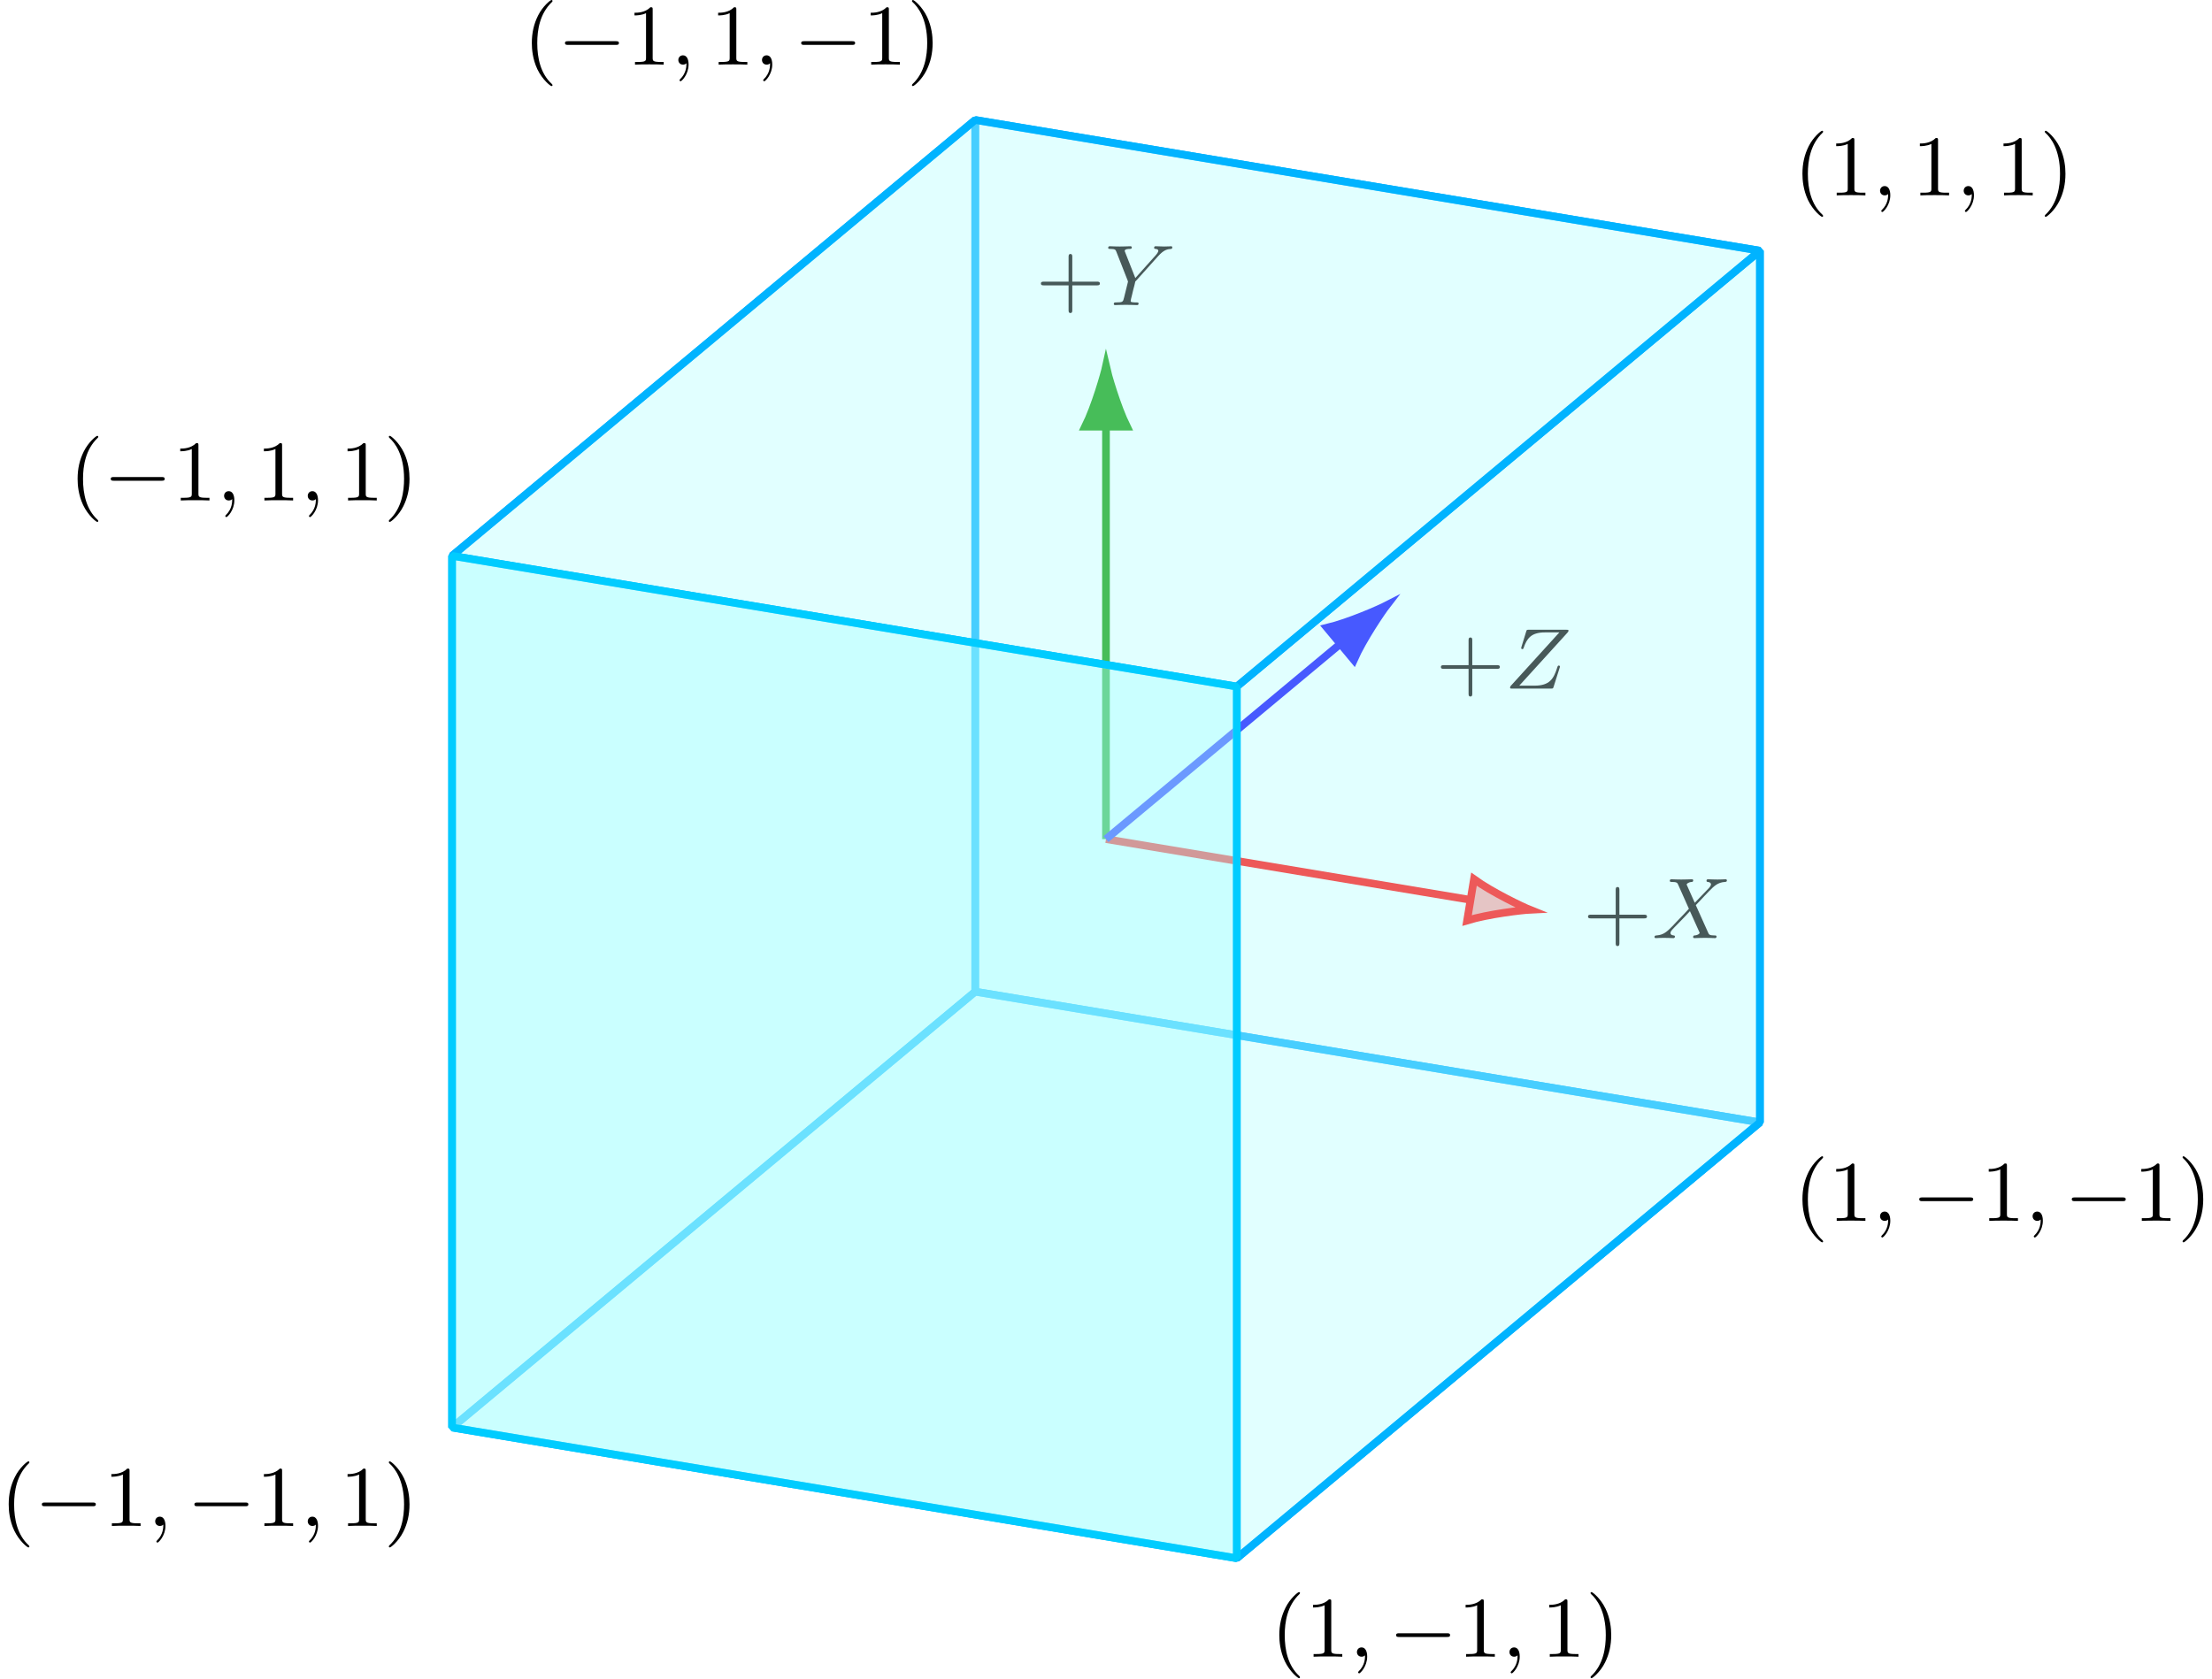
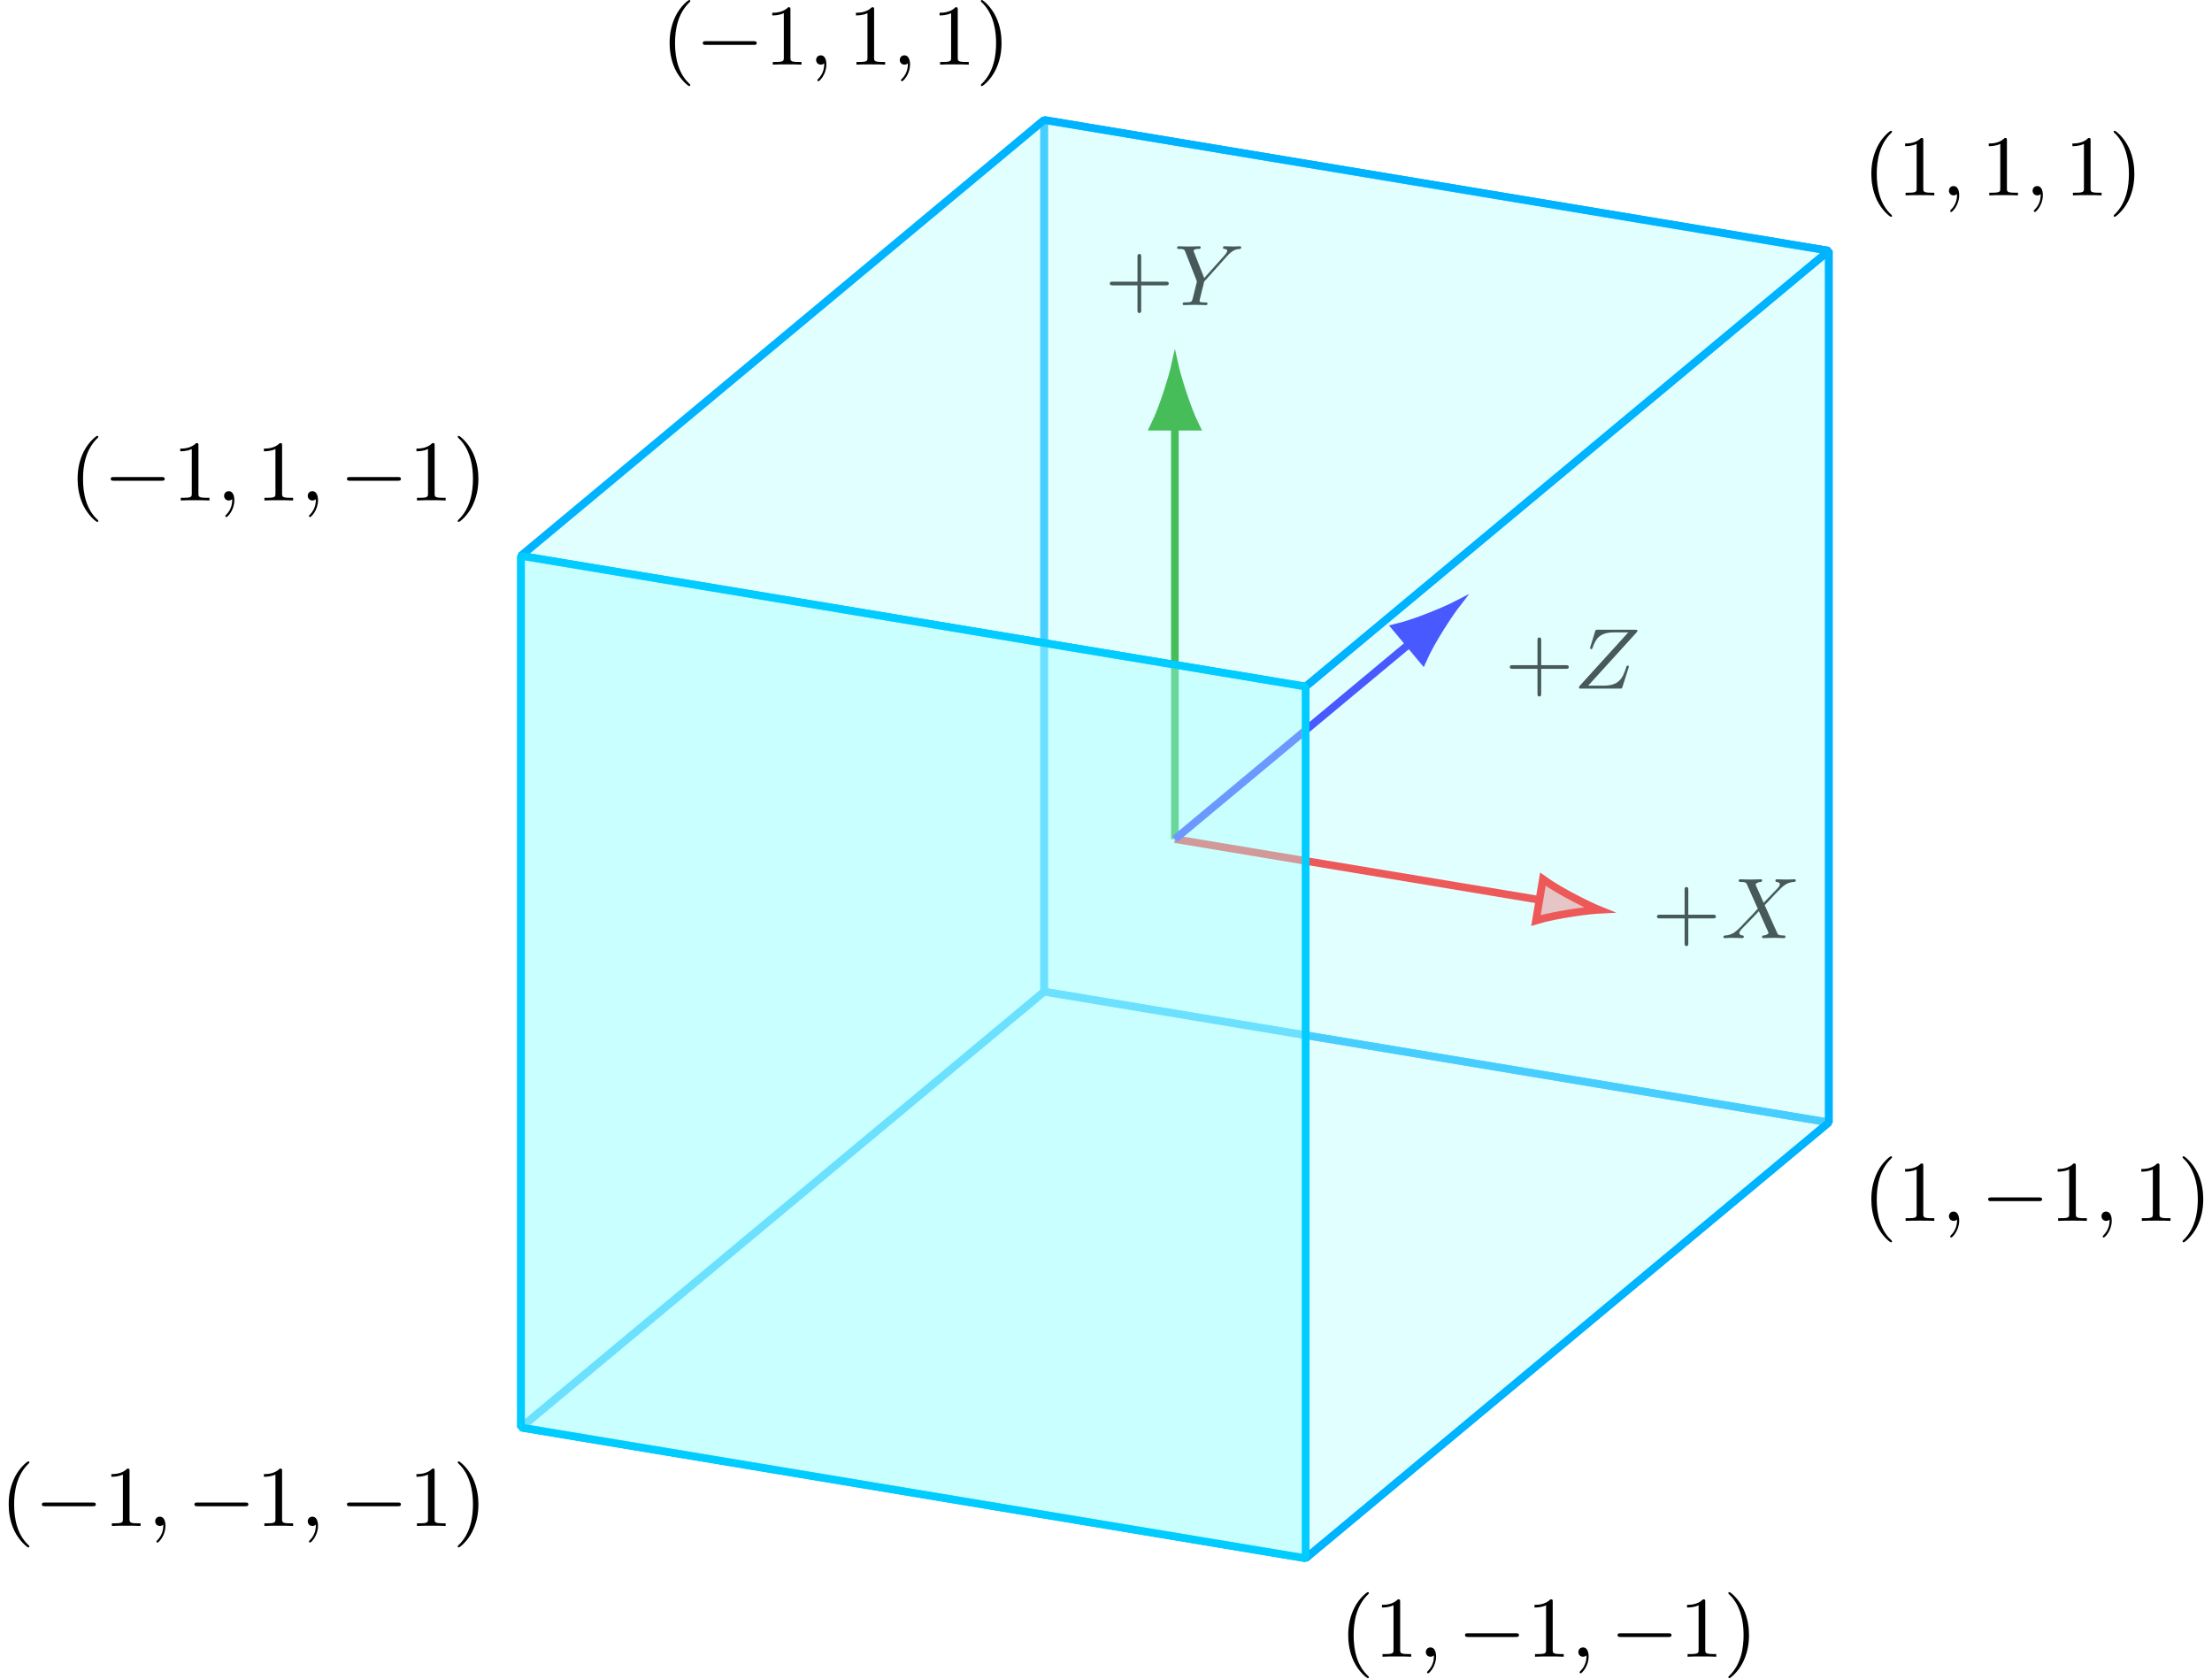
- <svg xmlns="http://www.w3.org/2000/svg" xmlns:xlink="http://www.w3.org/1999/xlink" version="1.1" width="230.14pt" height="174.644pt" viewBox="-48.756 -48.755 230.14 174.644">
+ <svg xmlns="http://www.w3.org/2000/svg" xmlns:xlink="http://www.w3.org/1999/xlink" version="1.1" width="230.139pt" height="174.644pt" viewBox="-48.756 -48.755 230.139 174.644">
  <defs>
    <path id="g0-0" d="M6.052-2.053C6.214-2.053 6.384-2.053 6.384-2.251C6.384-2.439 6.205-2.439 6.052-2.439H1.103C.95-2.439 .771-2.439 .771-2.251C.771-2.053 .941-2.053 1.103-2.053H6.052Z" />
    <path id="g1-59" d="M1.632-.143C1.632 .152 1.632 .888 .968 1.524C.915 1.578 .915 1.587 .915 1.623C.915 1.686 .977 1.731 1.031 1.731C1.13 1.731 1.856 1.031 1.856-.018C1.856-.574 1.659-.968 1.273-.968C.968-.968 .789-.735 .789-.484S.968 0 1.273 0C1.408 0 1.542-.045 1.632-.143Z" />
    <path id="g1-88" d="M4.555-3.434C4.779-3.649 5.299-4.223 5.514-4.447C5.604-4.537 5.828-4.77 5.918-4.869C6.474-5.434 6.832-5.792 7.586-5.846C7.693-5.855 7.792-5.864 7.792-6.007C7.792-6.043 7.765-6.124 7.666-6.124C7.612-6.124 7.308-6.106 7.254-6.106C7.173-6.097 6.967-6.097 6.823-6.097C6.662-6.097 6.492-6.106 6.33-6.106S5.99-6.124 5.837-6.124C5.783-6.124 5.667-6.124 5.667-5.963C5.667-5.855 5.774-5.846 5.792-5.846C5.864-5.837 6.133-5.819 6.133-5.586C6.133-5.434 5.927-5.218 5.918-5.209L4.447-3.676L3.649-5.469C3.604-5.559 3.604-5.577 3.604-5.586C3.604-5.631 3.748-5.819 4.133-5.846C4.178-5.846 4.286-5.855 4.286-6.007C4.286-6.088 4.223-6.124 4.151-6.124C3.972-6.124 3.766-6.106 3.587-6.106S3.228-6.097 3.04-6.097C2.744-6.097 2.726-6.097 2.511-6.106L2.017-6.124C1.982-6.124 1.847-6.124 1.847-5.963C1.847-5.846 1.955-5.846 2.062-5.846C2.591-5.846 2.636-5.747 2.717-5.568L3.784-3.174C3.784-3.165 3.838-3.067 3.838-3.058C3.838-3.031 2.681-1.829 2.546-1.695C2.448-1.596 2.215-1.336 2.116-1.237C1.569-.69 1.219-.332 .466-.278C.359-.269 .26-.26 .26-.117C.26-.063 .296 0 .386 0C.439 0 .744-.018 .798-.018C.879-.027 1.085-.027 1.228-.027C1.39-.027 1.56-.018 1.722-.018S2.053 0 2.206 0C2.251 0 2.385 0 2.385-.161C2.385-.269 2.277-.278 2.26-.278C2.188-.287 1.919-.305 1.919-.538C1.919-.681 2.026-.798 2.304-1.094L2.995-1.802L3.479-2.304C3.64-2.475 3.873-2.717 3.945-2.806L4.914-.655C4.958-.565 4.958-.547 4.958-.538C4.958-.493 4.815-.305 4.429-.278C4.385-.278 4.277-.269 4.277-.117C4.277-.036 4.34 0 4.411 0C4.591 0 4.797-.018 4.976-.018S5.335-.027 5.523-.027C5.819-.027 5.837-.027 6.052-.018L6.545 0C6.581 0 6.716 0 6.716-.161C6.716-.278 6.608-.278 6.501-.278C5.972-.278 5.927-.377 5.846-.556L4.555-3.434Z" />
    <path id="g1-89" d="M5.514-5.066C6.16-5.792 6.528-5.819 6.904-5.846C6.976-5.855 7.012-5.936 7.012-6.007S6.958-6.124 6.895-6.124C6.877-6.124 6.608-6.097 6.16-6.097C5.873-6.097 5.559-6.124 5.281-6.124C5.236-6.124 5.12-6.124 5.12-5.963C5.12-5.855 5.218-5.846 5.272-5.846C5.461-5.828 5.559-5.765 5.559-5.649C5.559-5.487 5.308-5.218 5.299-5.2L3.165-2.815L2.116-5.478C2.062-5.604 2.062-5.622 2.062-5.64C2.062-5.846 2.493-5.846 2.573-5.846C2.69-5.846 2.798-5.846 2.798-6.007C2.798-6.097 2.717-6.124 2.654-6.124C2.475-6.124 2.268-6.106 2.089-6.106C1.901-6.106 1.542-6.097 1.533-6.097C1.237-6.097 1.219-6.097 1.004-6.106C.861-6.115 .655-6.124 .511-6.124C.466-6.124 .341-6.124 .341-5.963C.341-5.846 .439-5.846 .547-5.846C1.076-5.846 1.112-5.756 1.193-5.55L2.358-2.582C2.403-2.466 2.403-2.448 2.403-2.439C2.403-2.403 2.044-.968 2-.807C1.883-.323 1.874-.287 1.166-.278C1.022-.278 .924-.278 .924-.117C.924-.036 .986 0 1.058 0C1.201 0 1.47-.009 1.623-.018C1.811-.027 1.829-.027 2.179-.027C2.466-.027 2.484-.027 2.753-.018C2.932-.009 3.156 0 3.327 0C3.389 0 3.506 0 3.506-.161C3.506-.278 3.416-.278 3.228-.278C3.192-.278 3.031-.278 2.887-.296C2.69-.323 2.681-.359 2.681-.439C2.681-.502 2.753-.789 2.798-.959L2.95-1.596C3.075-2.053 3.075-2.071 3.165-2.457C3.192-2.484 3.21-2.493 3.264-2.555L5.514-5.066Z" />
    <path id="g1-90" d="M6.501-5.81C6.563-5.882 6.617-5.936 6.617-6.034C6.617-6.124 6.554-6.124 6.384-6.124H2.502C2.277-6.124 2.268-6.115 2.215-5.936L1.739-4.394C1.713-4.313 1.695-4.259 1.695-4.223C1.695-4.151 1.748-4.107 1.82-4.107C1.883-4.107 1.919-4.142 1.937-4.196C2.277-5.209 2.717-5.846 4.169-5.846H5.667L.574-.242C.565-.206 .538-.134 .538-.099C.538 0 .592 0 .771 0H4.779C5.003 0 5.012-.009 5.066-.179L5.694-2.152C5.694-2.161 5.73-2.268 5.73-2.277C5.73-2.313 5.712-2.394 5.613-2.394S5.496-2.349 5.443-2.179C5.066-1.013 4.663-.305 3.075-.305H1.497L6.501-5.81Z" />
    <path id="g2-40" d="M3.058 2.134C3.058 2.089 3.031 2.062 2.977 2C1.82 .941 1.47-.672 1.47-2.242C1.47-3.631 1.739-5.317 3.004-6.519C3.04-6.554 3.058-6.581 3.058-6.626C3.058-6.689 3.013-6.725 2.95-6.725C2.842-6.725 2.035-6.079 1.551-5.102C1.121-4.241 .906-3.318 .906-2.251C.906-1.605 .986-.583 1.479 .475C2.008 1.578 2.842 2.233 2.95 2.233C3.013 2.233 3.058 2.197 3.058 2.134Z" />
    <path id="g2-41" d="M2.672-2.251C2.672-2.986 2.564-3.972 2.098-4.967C1.569-6.07 .735-6.725 .628-6.725C.538-6.725 .52-6.653 .52-6.626C.52-6.581 .538-6.554 .601-6.492C1.121-6.025 2.107-4.806 2.107-2.251C2.107-.968 1.874 .816 .574 2.026C.556 2.053 .52 2.089 .52 2.134C.52 2.161 .538 2.233 .628 2.233C.735 2.233 1.542 1.587 2.026 .61C2.457-.251 2.672-1.175 2.672-2.251Z" />
    <path id="g2-43" d="M6.33-2.053C6.456-2.053 6.644-2.053 6.644-2.242C6.644-2.439 6.474-2.439 6.33-2.439H3.775V-5.003C3.775-5.147 3.775-5.317 3.578-5.317C3.389-5.317 3.389-5.129 3.389-5.003V-2.439H.825C.699-2.439 .511-2.439 .511-2.251C.511-2.053 .681-2.053 .825-2.053H3.389V.511C3.389 .655 3.389 .825 3.587 .825C3.775 .825 3.775 .637 3.775 .511V-2.053H6.33Z" />
    <path id="g2-49" d="M2.726-5.73C2.726-5.954 2.717-5.972 2.493-5.972C1.937-5.398 1.112-5.398 .834-5.398V-5.12C1.004-5.12 1.551-5.12 2.035-5.353V-.717C2.035-.386 2.008-.278 1.175-.278H.888V0C1.21-.027 2.008-.027 2.376-.027S3.551-.027 3.873 0V-.278H3.587C2.753-.278 2.726-.386 2.726-.717V-5.73Z" />
  </defs>
  <g id="page1">
-     <path d="M52.707 54.441L134.348 68.047V-22.664L52.707-36.27Z" fill="#cff" fill-opacity=".35" />
-     <path d="M52.707 54.441L134.348 68.047V-22.664L52.707-36.27Z" stroke="#00b3ff" fill="none" stroke-width=".797" stroke-miterlimit="10" stroke-linejoin="bevel" />
-     <path d="M52.707 54.441L-1.719 99.797V9.086L52.707-36.27Z" fill="#cff" fill-opacity=".35" />
-     <path d="M52.707 54.441L-1.719 99.797V9.086L52.707-36.27Z" stroke="#00b3ff" fill="none" stroke-width=".797" stroke-miterlimit="10" stroke-linejoin="bevel" />
-     <path d="M52.707 54.441L134.348 68.047L79.922 113.402L-1.719 99.797Z" fill="#cff" fill-opacity=".35" />
-     <path d="M52.707 54.441L134.348 68.047L79.922 113.402L-1.719 99.797Z" stroke="#00b3ff" fill="none" stroke-width=".797" stroke-miterlimit="10" stroke-linejoin="bevel" />
-     <path d="M66.312 38.566L104.242 44.887" stroke="#f00" fill="none" stroke-width=".797" stroke-miterlimit="10" />
-     <path d="M110.426 45.918C109.691 45.625 106.512 44.117 104.597 42.738L103.883 47.035C106.14 46.352 109.637 45.957 110.426 45.918Z" fill="#f00" fill-opacity=".35" />
-     <path d="M110.426 45.918C109.691 45.625 106.512 44.117 104.597 42.738L103.883 47.035C106.14 46.352 109.637 45.957 110.426 45.918Z" stroke="#f00" fill="none" stroke-width=".797" stroke-miterlimit="10" />
-     <g transform="matrix(1 0 0 1 49.6406 10.3017)">
-       <use x="66.314" y="38.567" xlink:href="#g2-43" />
-       <use x="73.482" y="38.567" xlink:href="#g1-88" />
+     <path d="M59.875 54.441L141.516 68.047V-22.664L59.875-36.27Z" fill="#cff" fill-opacity=".35" />
+     <path d="M59.875 54.441L141.516 68.047V-22.664L59.875-36.27Z" stroke="#00b3ff" fill="none" stroke-width=".797" stroke-miterlimit="10" stroke-linejoin="bevel" />
+     <path d="M59.875 54.441L5.449 99.797V9.086L59.875-36.27Z" fill="#cff" fill-opacity=".35" />
+     <path d="M59.875 54.441L5.449 99.797V9.086L59.875-36.27Z" stroke="#00b3ff" fill="none" stroke-width=".797" stroke-miterlimit="10" stroke-linejoin="bevel" />
+     <path d="M59.875 54.441L141.516 68.047L87.086 113.402L5.449 99.797Z" fill="#cff" fill-opacity=".35" />
+     <path d="M59.875 54.441L141.516 68.047L87.086 113.402L5.449 99.797Z" stroke="#00b3ff" fill="none" stroke-width=".797" stroke-miterlimit="10" stroke-linejoin="bevel" />
+     <path d="M73.48 38.566L111.41 44.887" stroke="#f00" fill="none" stroke-width=".797" stroke-miterlimit="10" />
+     <path d="M117.59 45.918C116.86 45.625 113.68 44.117 111.766 42.738L111.051 47.035C113.309 46.352 116.805 45.957 117.59 45.918Z" fill="#f00" fill-opacity=".35" />
+     <path d="M117.59 45.918C116.86 45.625 113.68 44.117 111.766 42.738L111.051 47.035C113.309 46.352 116.805 45.957 117.59 45.918Z" stroke="#f00" fill="none" stroke-width=".797" stroke-miterlimit="10" />
+     <g transform="matrix(1 0 0 1 49.6411 10.3017)">
+       <use x="73.482" y="38.567" xlink:href="#g2-43" />
+       <use x="80.649" y="38.567" xlink:href="#g1-88" />
    </g>
-     <path d="M66.312 38.566V-4.352" stroke="#090" fill="none" stroke-width=".797" stroke-miterlimit="10" />
-     <path d="M66.312-10.621C66.145-9.852 65.184-6.469 64.137-4.352H68.492C67.445-6.469 66.484-9.852 66.312-10.621Z" fill="#090" />
-     <path d="M66.312-10.621C66.145-9.852 65.184-6.469 64.137-4.352H68.492C67.445-6.469 66.484-9.852 66.312-10.621Z" stroke="#090" fill="none" stroke-width=".797" stroke-miterlimit="10" />
+     <path d="M73.48 38.566V-4.352" stroke="#090" fill="none" stroke-width=".797" stroke-miterlimit="10" />
+     <path d="M73.48-10.621C73.312-9.852 72.352-6.469 71.301-4.352H75.66C74.613-6.469 73.652-9.852 73.48-10.621Z" fill="#090" />
+     <path d="M73.48-10.621C73.312-9.852 72.352-6.469 71.301-4.352H75.66C74.613-6.469 73.652-9.852 73.48-10.621Z" stroke="#090" fill="none" stroke-width=".797" stroke-miterlimit="10" />
    <g transform="matrix(1 0 0 1 -7.2821 -55.5736)">
-       <use x="66.314" y="38.567" xlink:href="#g2-43" />
-       <use x="73.482" y="38.567" xlink:href="#g1-89" />
+       <use x="73.482" y="38.567" xlink:href="#g2-43" />
+       <use x="80.649" y="38.567" xlink:href="#g1-89" />
    </g>
-     <path d="M66.312 38.566L90.703 18.242" stroke="#00f" fill="none" stroke-width=".797" stroke-miterlimit="10" />
-     <path d="M95.52 14.23C94.816 14.594 91.602 16.02 89.309 16.57L92.098 19.918C93.051 17.758 95.035 14.855 95.52 14.23Z" fill="#00f" />
-     <path d="M95.52 14.23C94.816 14.594 91.602 16.02 89.309 16.57L92.098 19.918C93.051 17.758 95.035 14.855 95.52 14.23Z" stroke="#00f" fill="none" stroke-width=".797" stroke-miterlimit="10" />
-     <g transform="matrix(1 0 0 1 34.3336 -15.666)">
-       <use x="66.314" y="38.567" xlink:href="#g2-43" />
-       <use x="73.482" y="38.567" xlink:href="#g1-90" />
+     <path d="M73.48 38.566L97.871 18.242" stroke="#00f" fill="none" stroke-width=".797" stroke-miterlimit="10" />
+     <path d="M102.688 14.23C101.984 14.594 98.77 16.019 96.477 16.57L99.266 19.918C100.219 17.758 102.203 14.855 102.688 14.23Z" fill="#00f" />
+     <path d="M102.688 14.23C101.984 14.594 98.77 16.019 96.477 16.57L99.266 19.918C100.219 17.758 102.203 14.855 102.688 14.23Z" stroke="#00f" fill="none" stroke-width=".797" stroke-miterlimit="10" />
+     <g transform="matrix(1 0 0 1 34.3341 -15.666)">
+       <use x="73.482" y="38.567" xlink:href="#g2-43" />
+       <use x="80.649" y="38.567" xlink:href="#g1-90" />
    </g>
-     <path d="M134.348 68.047L79.922 113.402V22.691L134.348-22.664Z" fill="#cff" fill-opacity=".35" />
-     <path d="M134.348 68.047L79.922 113.402V22.691L134.348-22.664Z" stroke="#00b3ff" fill="none" stroke-width=".797" stroke-miterlimit="10" stroke-linejoin="bevel" />
-     <path d="M52.707-36.27L134.348-22.664L79.922 22.691L-1.719 9.086Z" fill="#cff" fill-opacity=".35" />
-     <path d="M52.707-36.27L134.348-22.664L79.922 22.691L-1.719 9.086Z" stroke="#00b3ff" fill="none" stroke-width=".797" stroke-miterlimit="10" stroke-linejoin="bevel" />
-     <path d="M-1.719 99.797L79.922 113.402V22.691L-1.719 9.086Z" fill="#b3ffff" fill-opacity=".6" />
-     <path d="M-1.719 99.797L79.922 113.402V22.691L-1.719 9.086Z" stroke="#0cf" fill="none" stroke-width=".797" stroke-miterlimit="10" stroke-linejoin="bevel" />
-     <g transform="matrix(1 0 0 1 -60.64342 -80.597)">
-       <use x="66.314" y="38.567" xlink:href="#g2-40" />
-       <use x="69.898" y="38.567" xlink:href="#g0-0" />
-       <use x="77.066" y="38.567" xlink:href="#g2-49" />
-       <use x="81.673" y="38.567" xlink:href="#g1-59" />
-       <use x="85.769" y="38.567" xlink:href="#g2-49" />
-       <use x="90.377" y="38.567" xlink:href="#g1-59" />
-       <use x="94.472" y="38.567" xlink:href="#g0-0" />
+     <path d="M141.516 68.047L87.086 113.402V22.691L141.516-22.664Z" fill="#cff" fill-opacity=".35" />
+     <path d="M141.516 68.047L87.086 113.402V22.691L141.516-22.664Z" stroke="#00b3ff" fill="none" stroke-width=".797" stroke-miterlimit="10" stroke-linejoin="bevel" />
+     <path d="M59.875-36.27L141.516-22.664L87.086 22.691L5.449 9.086Z" fill="#cff" fill-opacity=".35" />
+     <path d="M59.875-36.27L141.516-22.664L87.086 22.691L5.449 9.086Z" stroke="#00b3ff" fill="none" stroke-width=".797" stroke-miterlimit="10" stroke-linejoin="bevel" />
+     <path d="M5.449 99.797L87.086 113.402V22.691L5.449 9.086Z" fill="#b3ffff" fill-opacity=".6" />
+     <path d="M5.449 99.797L87.086 113.402V22.691L5.449 9.086Z" stroke="#0cf" fill="none" stroke-width=".797" stroke-miterlimit="10" stroke-linejoin="bevel" />
+     <g transform="matrix(1 0 0 1 -53.4758 -80.597)">
+       <use x="73.482" y="38.567" xlink:href="#g2-40" />
+       <use x="77.066" y="38.567" xlink:href="#g0-0" />
+       <use x="84.233" y="38.567" xlink:href="#g2-49" />
+       <use x="88.841" y="38.567" xlink:href="#g1-59" />
+       <use x="92.937" y="38.567" xlink:href="#g2-49" />
+       <use x="97.544" y="38.567" xlink:href="#g1-59" />
      <use x="101.64" y="38.567" xlink:href="#g2-49" />
      <use x="106.248" y="38.567" xlink:href="#g2-41" />
    </g>
-     <g transform="matrix(1 0 0 1 71.5526 -66.9911)">
-       <use x="66.314" y="38.567" xlink:href="#g2-40" />
-       <use x="69.898" y="38.567" xlink:href="#g2-49" />
-       <use x="74.506" y="38.567" xlink:href="#g1-59" />
-       <use x="78.602" y="38.567" xlink:href="#g2-49" />
-       <use x="83.209" y="38.567" xlink:href="#g1-59" />
-       <use x="87.305" y="38.567" xlink:href="#g2-49" />
-       <use x="91.913" y="38.567" xlink:href="#g2-41" />
-     </g>
-     <g transform="matrix(1 0 0 1 -107.9025 -35.24193)">
-       <use x="66.314" y="38.567" xlink:href="#g2-40" />
-       <use x="69.898" y="38.567" xlink:href="#g0-0" />
+     <g transform="matrix(1 0 0 1 71.5521 -66.9911)">
+       <use x="73.482" y="38.567" xlink:href="#g2-40" />
      <use x="77.066" y="38.567" xlink:href="#g2-49" />
      <use x="81.673" y="38.567" xlink:href="#g1-59" />
      <use x="85.769" y="38.567" xlink:href="#g2-49" />
      <use x="90.377" y="38.567" xlink:href="#g1-59" />
      <use x="94.472" y="38.567" xlink:href="#g2-49" />
      <use x="99.08" y="38.567" xlink:href="#g2-41" />
    </g>
-     <g transform="matrix(1 0 0 1 -115.0701 71.4745)">
-       <use x="66.314" y="38.567" xlink:href="#g2-40" />
-       <use x="69.898" y="38.567" xlink:href="#g0-0" />
+     <g transform="matrix(1 0 0 1 -115.0701 -35.24193)">
+       <use x="73.482" y="38.567" xlink:href="#g2-40" />
+       <use x="77.066" y="38.567" xlink:href="#g0-0" />
+       <use x="84.233" y="38.567" xlink:href="#g2-49" />
+       <use x="88.841" y="38.567" xlink:href="#g1-59" />
+       <use x="92.937" y="38.567" xlink:href="#g2-49" />
+       <use x="97.544" y="38.567" xlink:href="#g1-59" />
+       <use x="101.64" y="38.567" xlink:href="#g0-0" />
+       <use x="108.808" y="38.567" xlink:href="#g2-49" />
+       <use x="113.415" y="38.567" xlink:href="#g2-41" />
+     </g>
+     <g transform="matrix(1 0 0 1 -122.2377 71.4745)">
+       <use x="73.482" y="38.567" xlink:href="#g2-40" />
+       <use x="77.066" y="38.567" xlink:href="#g0-0" />
+       <use x="84.233" y="38.567" xlink:href="#g2-49" />
+       <use x="88.841" y="38.567" xlink:href="#g1-59" />
+       <use x="92.937" y="38.567" xlink:href="#g0-0" />
+       <use x="100.104" y="38.567" xlink:href="#g2-49" />
+       <use x="104.712" y="38.567" xlink:href="#g1-59" />
+       <use x="108.808" y="38.567" xlink:href="#g0-0" />
+       <use x="115.975" y="38.567" xlink:href="#g2-49" />
+       <use x="120.583" y="38.567" xlink:href="#g2-41" />
+     </g>
+     <g transform="matrix(1 0 0 1 17.1258 85.0805)">
+       <use x="73.482" y="38.567" xlink:href="#g2-40" />
+       <use x="77.066" y="38.567" xlink:href="#g2-49" />
+       <use x="81.673" y="38.567" xlink:href="#g1-59" />
+       <use x="85.769" y="38.567" xlink:href="#g0-0" />
+       <use x="92.937" y="38.567" xlink:href="#g2-49" />
+       <use x="97.544" y="38.567" xlink:href="#g1-59" />
+       <use x="101.64" y="38.567" xlink:href="#g0-0" />
+       <use x="108.808" y="38.567" xlink:href="#g2-49" />
+       <use x="113.415" y="38.567" xlink:href="#g2-41" />
+     </g>
+     <g transform="matrix(1 0 0 1 71.5521 39.7252)">
+       <use x="73.482" y="38.567" xlink:href="#g2-40" />
      <use x="77.066" y="38.567" xlink:href="#g2-49" />
      <use x="81.673" y="38.567" xlink:href="#g1-59" />
      <use x="85.769" y="38.567" xlink:href="#g0-0" />
      <use x="92.937" y="38.567" xlink:href="#g2-49" />
      <use x="97.544" y="38.567" xlink:href="#g1-59" />
      <use x="101.64" y="38.567" xlink:href="#g2-49" />
      <use x="106.248" y="38.567" xlink:href="#g2-41" />
    </g>
-     <g transform="matrix(1 0 0 1 17.1258 85.0805)">
-       <use x="66.314" y="38.567" xlink:href="#g2-40" />
-       <use x="69.898" y="38.567" xlink:href="#g2-49" />
-       <use x="74.506" y="38.567" xlink:href="#g1-59" />
-       <use x="78.602" y="38.567" xlink:href="#g0-0" />
-       <use x="85.769" y="38.567" xlink:href="#g2-49" />
-       <use x="90.377" y="38.567" xlink:href="#g1-59" />
-       <use x="94.472" y="38.567" xlink:href="#g2-49" />
-       <use x="99.08" y="38.567" xlink:href="#g2-41" />
-     </g>
-     <g transform="matrix(1 0 0 1 71.5526 39.7252)">
-       <use x="66.314" y="38.567" xlink:href="#g2-40" />
-       <use x="69.898" y="38.567" xlink:href="#g2-49" />
-       <use x="74.506" y="38.567" xlink:href="#g1-59" />
-       <use x="78.602" y="38.567" xlink:href="#g0-0" />
-       <use x="85.769" y="38.567" xlink:href="#g2-49" />
-       <use x="90.377" y="38.567" xlink:href="#g1-59" />
-       <use x="94.472" y="38.567" xlink:href="#g0-0" />
-       <use x="101.64" y="38.567" xlink:href="#g2-49" />
-       <use x="106.248" y="38.567" xlink:href="#g2-41" />
-     </g>
  </g>
</svg>
